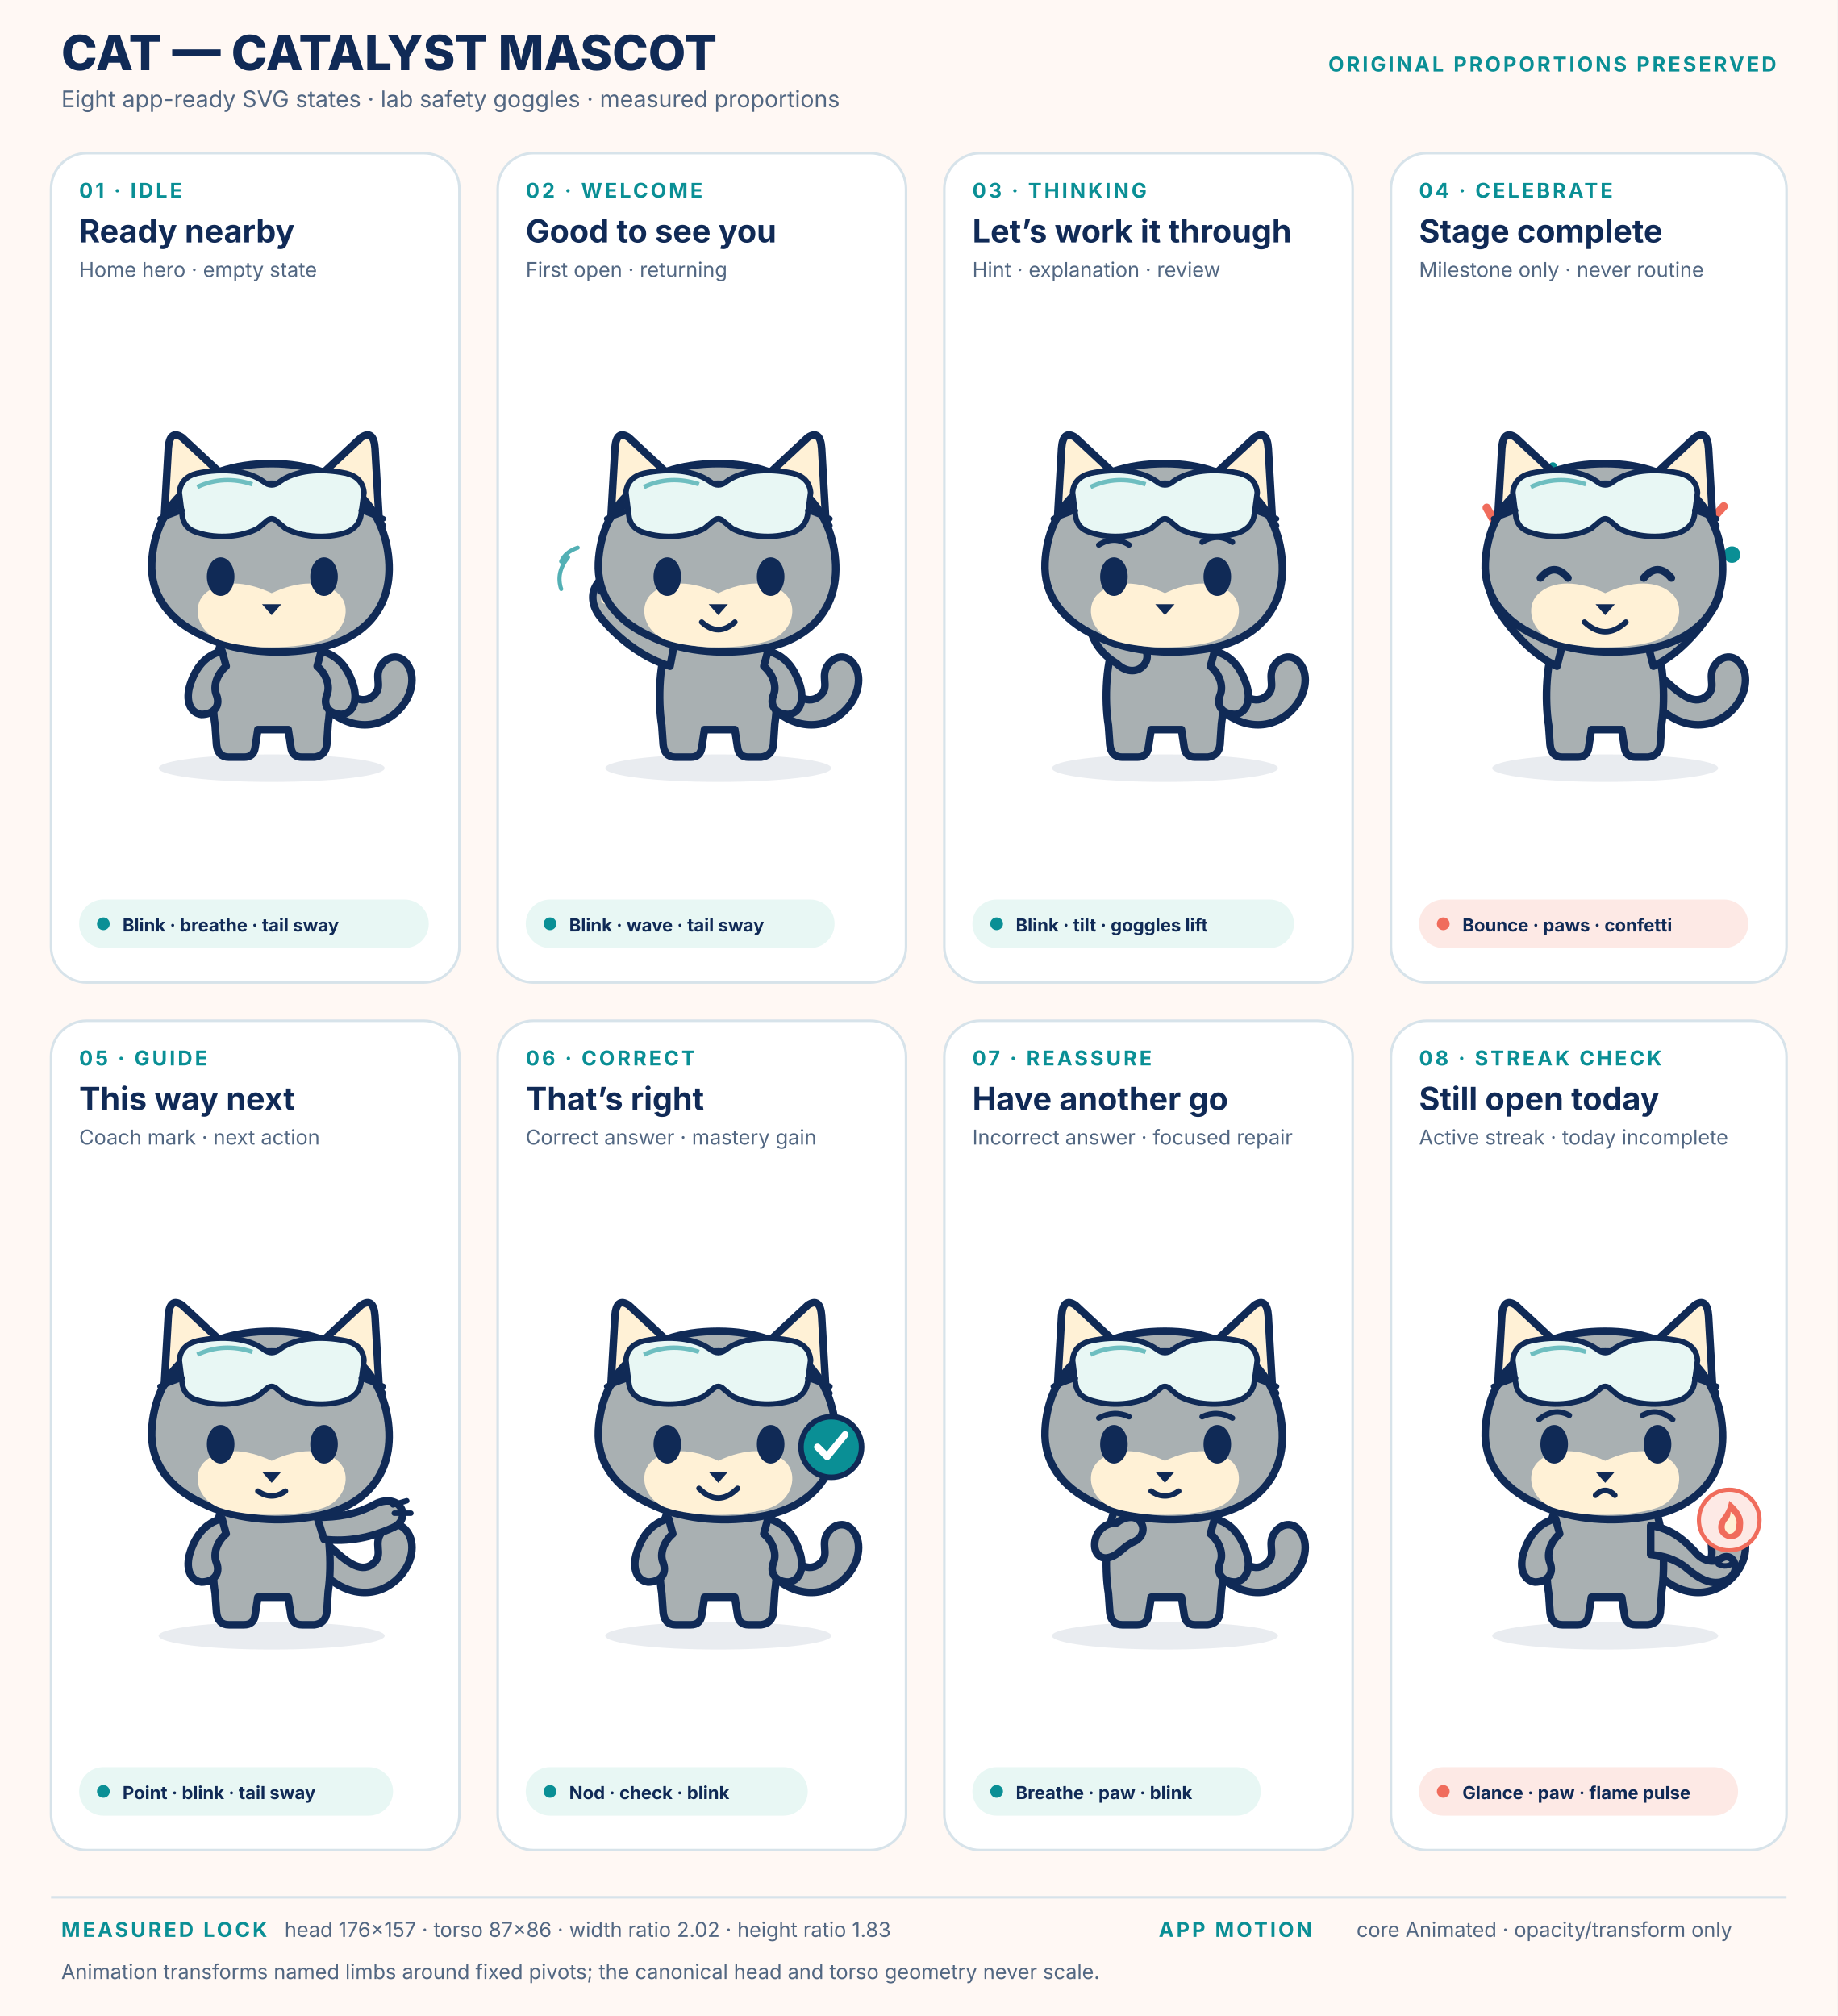
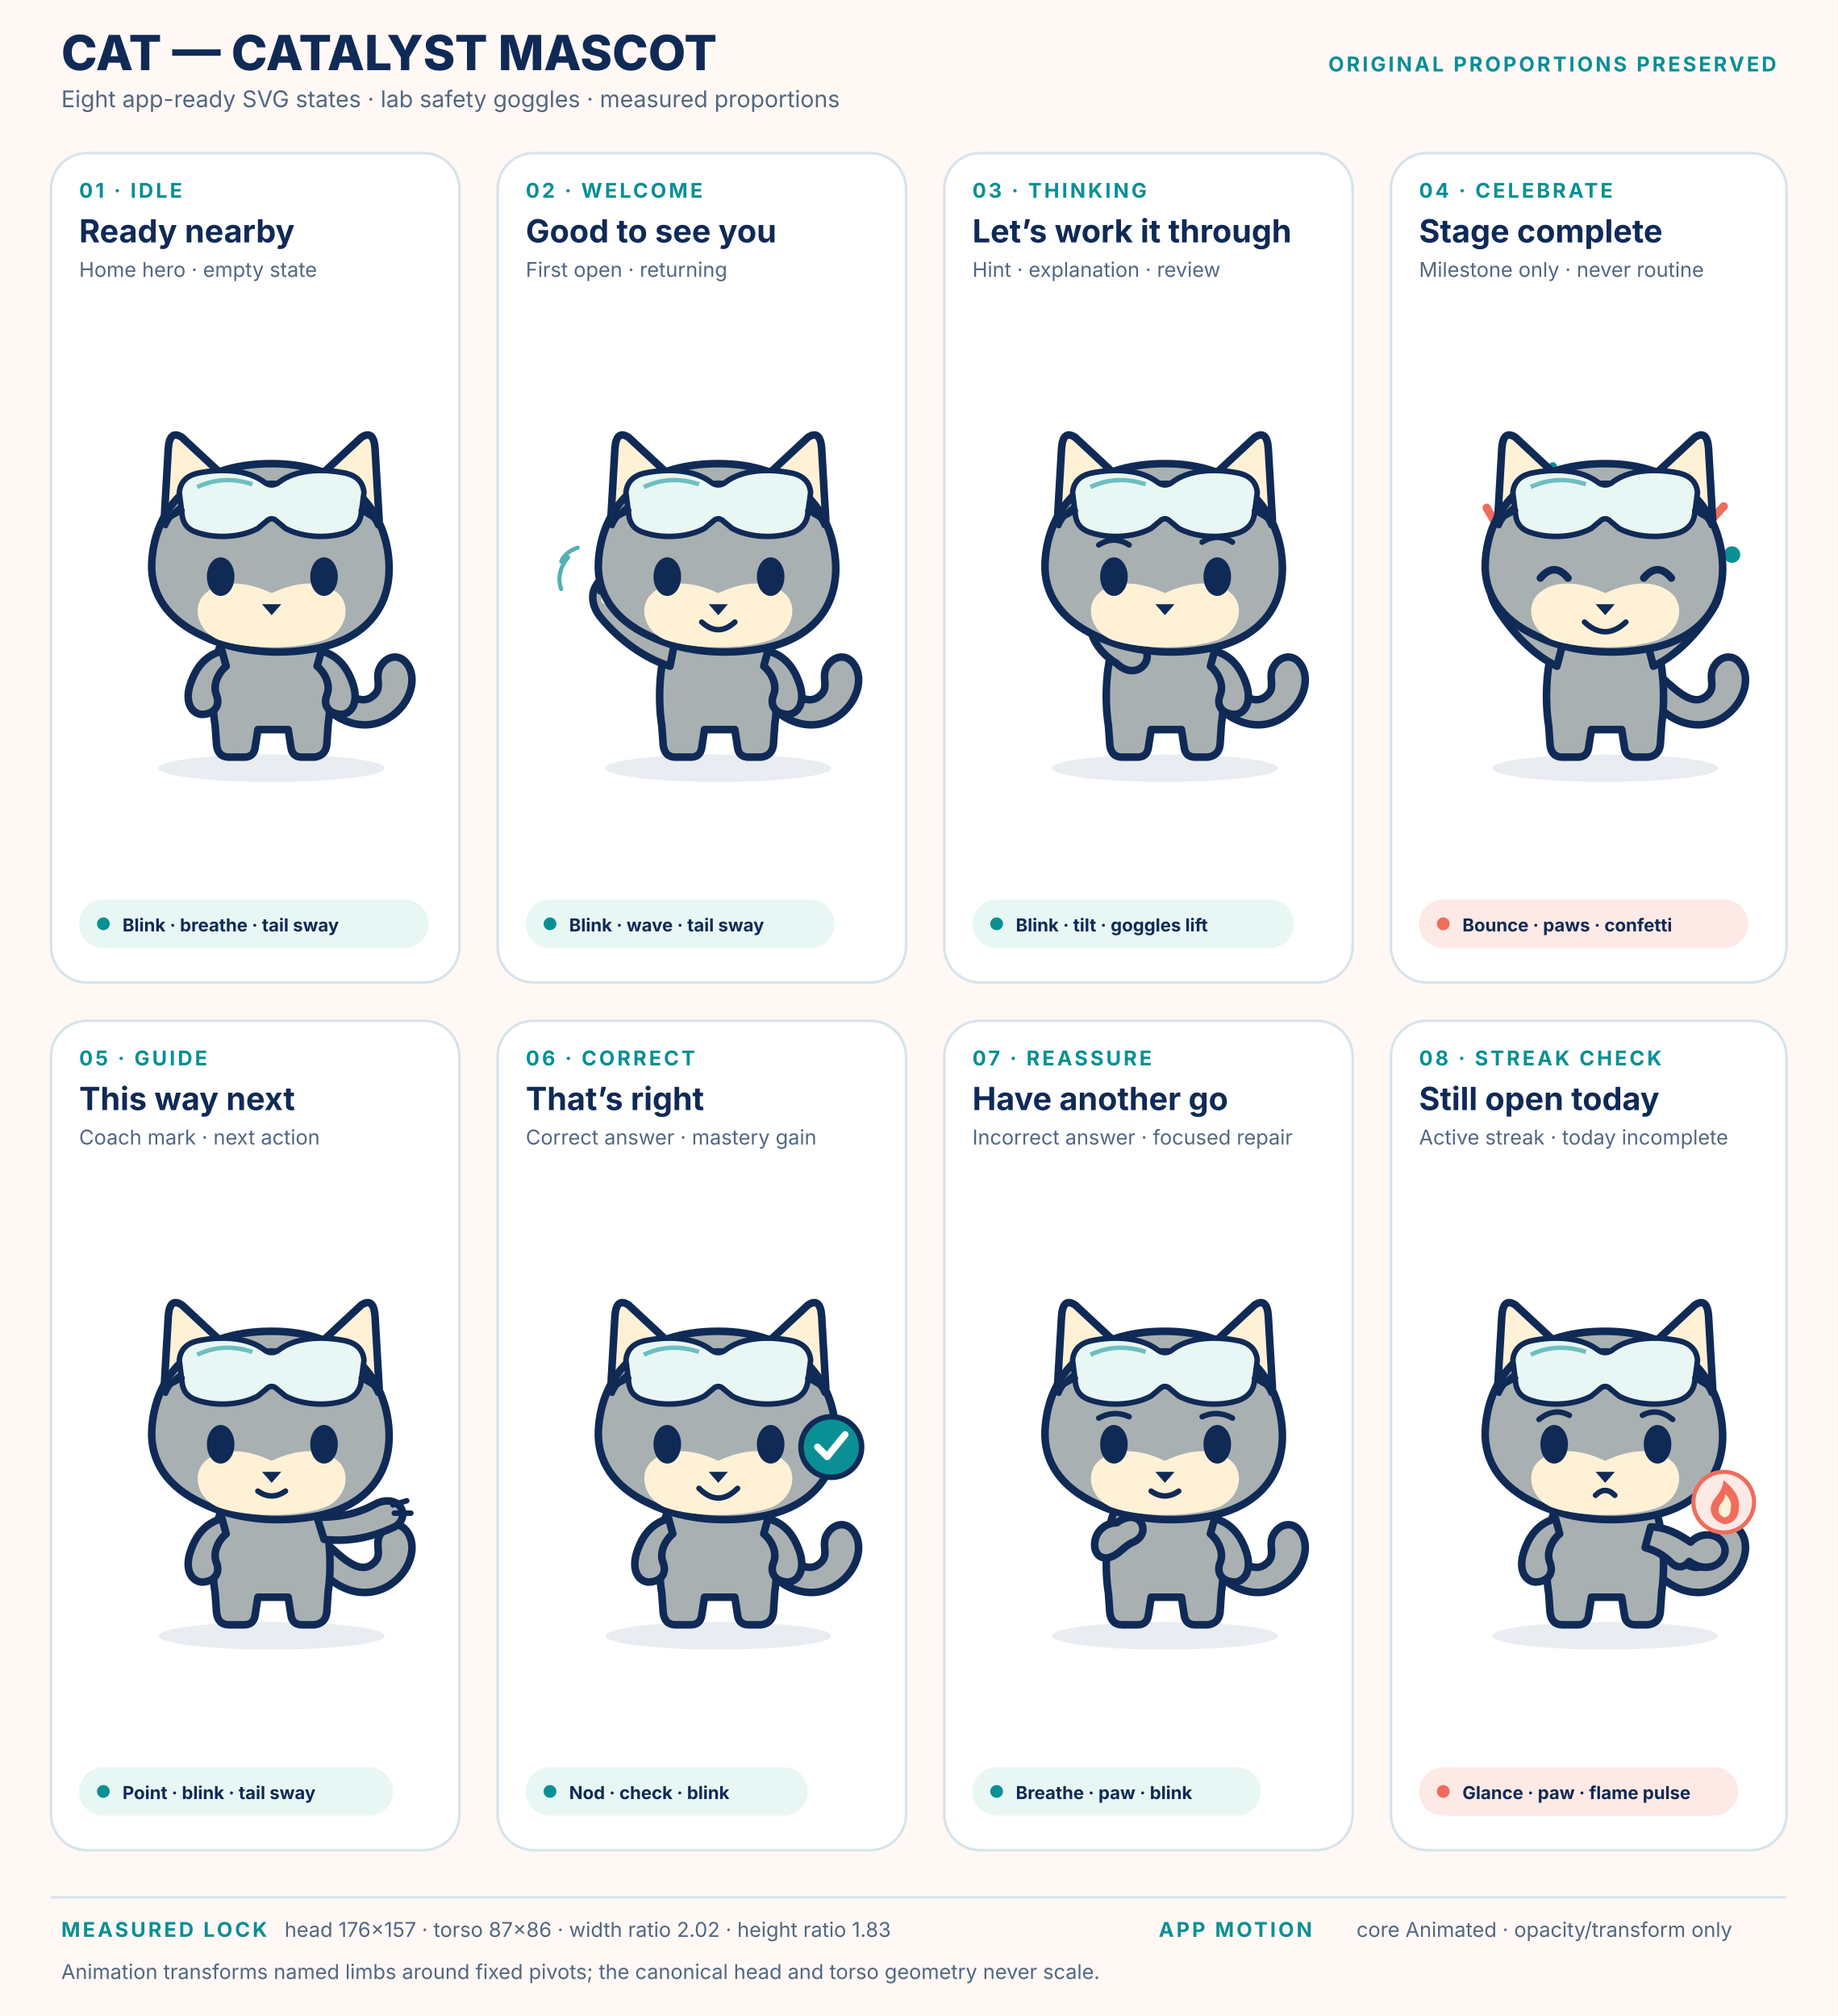
<svg xmlns="http://www.w3.org/2000/svg" xmlns:xlink="http://www.w3.org/1999/xlink" width="1440" height="1580" viewBox="0 0 1440 1580" role="img" aria-labelledby="title desc">
  <defs>
    <style>
      .outline{stroke:#102A56;stroke-width:5.5;stroke-linecap:round;stroke-linejoin:round}.fine{stroke:#102A56;stroke-width:4;stroke-linecap:round;stroke-linejoin:round}.label{font-family:Inter,ui-sans-serif,system-ui,-apple-system,sans-serif;fill:#102A56}.section{font-size:16px;font-weight:750;letter-spacing:.12em;fill:#0A8F95}.pose-title{font-size:25px;font-weight:750}.note{font-size:16px;fill:#526782}.chip-text{font-size:14px;font-weight:700}
      .blink{transform-box:fill-box;transform-origin:center;animation:blink 5.4s infinite}.tail-sway{transform-box:fill-box;transform-origin:15% 75%;animation:tail 2.9s ease-in-out infinite}.breathe{transform-box:fill-box;transform-origin:center bottom;animation:breathe 3.4s ease-in-out infinite}.wave{transform-box:fill-box;transform-origin:76% 84%;animation:wave 1.7s ease-in-out infinite}.think-head{transform-box:fill-box;transform-origin:52% 82%;animation:think 3.8s ease-in-out infinite}.goggles-lift{transform-box:fill-box;transform-origin:center;animation:goggles 3.8s ease-in-out infinite}.celebrate{transform-box:fill-box;transform-origin:center bottom;animation:bounce 2.25s ease-in-out infinite}.paw-left{transform-box:fill-box;transform-origin:78% 90%;animation:pawLeft 2.25s ease-in-out infinite}.paw-right{transform-box:fill-box;transform-origin:22% 90%;animation:pawRight 2.25s ease-in-out infinite}.confetti-a{animation:confettiA 2.25s ease-out infinite}.confetti-b{animation:confettiB 2.25s .18s ease-out infinite}.confetti-c{animation:confettiC 2.25s .34s ease-out infinite}.point-arm{transform-box:fill-box;transform-origin:18% 72%;animation:point 2.8s ease-in-out infinite}.nod-head{transform-box:fill-box;transform-origin:center bottom;animation:nod 3s ease-in-out infinite}.check-pop{transform-box:fill-box;transform-origin:center;animation:checkPop 3s ease-in-out infinite}.reassure-paw{transform-box:fill-box;transform-origin:72% 84%;animation:reassure 3.6s ease-in-out infinite}.streak-eyes{transform-box:fill-box;transform-origin:center;animation:glance 4s ease-in-out infinite}.streak-paw{transform-box:fill-box;transform-origin:70% 84%;animation:worryPaw 4s ease-in-out infinite}.flame-pulse{transform-box:fill-box;transform-origin:center bottom;animation:flamePulse 2.4s ease-in-out infinite}
      @keyframes blink{0%,43%,47%,100%{transform:scaleY(1)}45%{transform:scaleY(.08)}}@keyframes tail{0%,100%{transform:rotate(-4deg)}50%{transform:rotate(8deg)}}@keyframes breathe{0%,100%{transform:translateY(0)}50%{transform:translateY(-2px)}}@keyframes wave{0%,100%{transform:rotate(-10deg)}45%{transform:rotate(16deg)}}@keyframes think{0%,100%{transform:rotate(0) translateY(0)}45%,65%{transform:rotate(-4deg) translateY(-2px)}}@keyframes goggles{0%,100%{transform:translateY(0)}50%{transform:translateY(-3px)}}@keyframes bounce{0%,100%{transform:translateY(0)}34%{transform:translateY(-8px)}56%{transform:translateY(0)}}@keyframes pawLeft{0%,100%{transform:rotate(0)}34%{transform:rotate(-10deg)}}@keyframes pawRight{0%,100%{transform:rotate(0)}34%{transform:rotate(10deg)}}@keyframes confettiA{0%,16%{opacity:0;transform:translateY(12px)}34%{opacity:1}72%,100%{opacity:0;transform:translateY(-13px) rotate(28deg)}}@keyframes confettiB{0%,16%{opacity:0;transform:translateY(10px)}34%{opacity:1}72%,100%{opacity:0;transform:translate(-4px,-15px) rotate(-24deg)}}@keyframes confettiC{0%,16%{opacity:0;transform:translateY(10px)}34%{opacity:1}72%,100%{opacity:0;transform:translate(5px,-14px) rotate(22deg)}}@keyframes point{0%,22%,100%{transform:rotate(0)}38%{transform:rotate(-5deg)}54%{transform:rotate(1deg)}}@keyframes nod{0%,25%,100%{transform:rotate(0) translateY(0)}40%{transform:rotate(3deg) translateY(2px)}55%{transform:rotate(-1deg) translateY(0)}}@keyframes checkPop{0%,20%,100%{opacity:.78;transform:scale(.94)}38%,68%{opacity:1;transform:scale(1)}}@keyframes reassure{0%,100%{transform:translateY(0)}50%{transform:translateY(-2px)}}@keyframes glance{0%,24%,72%,100%{transform:translateX(0)}38%,58%{transform:translateX(3px)}}@keyframes worryPaw{0%,100%{transform:translateY(0)}42%,62%{transform:translateY(-2px)}}@keyframes flamePulse{0%,100%{opacity:.75;transform:translateY(0)}50%{opacity:1;transform:translateY(-2px)}}
      @media (prefers-reduced-motion:reduce){.blink,.tail-sway,.breathe,.wave,.think-head,.goggles-lift,.celebrate,.paw-left,.paw-right,.confetti-a,.confetti-b,.confetti-c,.point-arm,.nod-head,.check-pop,.reassure-paw,.streak-eyes,.streak-paw,.flame-pulse{animation:none!important}}
    </style>
    <g id="compact-head-shell">
      <path d="M58 83 L61 31 Q62 17 71 23 L100 50" fill="#FFF1D6" class="outline" />
      <path d="M214 83 L211 31 Q210 17 201 23 L172 50" fill="#FFF1D6" class="outline" />
      <path d="M136 42 C189 42 218 73 221 112 C224 150 199 172 163 177 C137 181 108 178 86 167 C60 155 48 136 49 114 C51 73 80 42 136 42Z" fill="#A9B0B2" class="outline" />
      <path d="M87 137 C98 126 117 127 136 136 C155 127 174 126 185 137 C194 146 190 164 174 170 C154 177 118 177 98 170 C82 164 78 146 87 137Z" fill="#FFF1D6" />
      <path d="M129 144 L143 144 L136 152Z" fill="#102A56" />
    </g>
    <g id="compact-goggles">
-       <path d="M55 87 C76 46 196 46 217 87" fill="none" class="fine" />
+       <path d="M59 87 C76 46 196 46 213 87" fill="none" class="fine" />
      <path d="M69 63 Q70 52 82 49 C101 45 119 47 130 55 Q136 60 142 55 C153 47 171 45 190 49 Q202 52 203 63 L201 78 Q200 88 190 92 C175 97 157 95 146 89 L140 84 Q136 80 132 84 L126 89 C115 95 97 97 82 92 Q72 89 71 79Z" fill="#E8F7F4" class="fine" />
-       <path d="M55 82 L71 76 M201 76 L217 82" fill="none" class="fine" />
+       <path d="M60 82 L71 76 M201 76 L211 82" fill="none" class="fine" />
      <path d="M82 59 Q101 50 122 57" fill="none" stroke="#0A8F95" stroke-width="3.2" opacity=".55" />
    </g>
    <g id="compact-body-core">
      <path d="M101 169 C110 164 123 163 136 163 C149 163 162 164 171 169 C178 181 180 211 177 231 L176 246 Q175 254 167 255 H158 Q151 255 150 248 L148 235 H126 L124 248 Q123 255 116 255 H105 Q97 255 96 246 L95 232 C92 214 93 183 101 169Z" fill="#A9B0B2" class="outline" />
    </g>
    <g id="compact-tail">
      <path d="M174 218 C191 235 213 236 228 221 C238 211 241 196 234 187 C228 179 218 182 214 191 C211 199 217 205 209 211 C200 218 189 208 178 198Z" fill="#A9B0B2" class="outline" />
    </g>
    <g id="compact-eyes" fill="#102A56">
      <ellipse cx="99" cy="124" rx="10" ry="14" />
      <ellipse cx="174" cy="124" rx="10" ry="14" />
    </g>
  </defs>
  <rect width="1440" height="1580" fill="#FFF8F4" />
  <g class="label">
    <text x="48" y="55" font-size="38" font-weight="800">CAT — CATALYST MASCOT</text>
    <text x="48" y="84" font-size="18" fill="#526782">Eight app-ready SVG states · lab safety goggles · measured proportions</text>
    <text x="1392" y="56" text-anchor="end" class="section">ORIGINAL PROPORTIONS PRESERVED</text>
  </g>
  <g fill="#FFFFFF" stroke="#D7E3EA" stroke-width="2">
    <rect x="40" y="120" width="320" height="650" rx="28" />
    <rect x="390" y="120" width="320" height="650" rx="28" />
    <rect x="740" y="120" width="320" height="650" rx="28" />
    <rect x="1090" y="120" width="310" height="650" rx="28" />
    <rect x="40" y="800" width="320" height="650" rx="28" />
    <rect x="390" y="800" width="320" height="650" rx="28" />
    <rect x="740" y="800" width="320" height="650" rx="28" />
    <rect x="1090" y="800" width="310" height="650" rx="28" />
  </g>
  <g id="pose-idle" transform="translate(62 145)">
    <g class="label">
      <text y="10" class="section">01 · IDLE</text>
      <text y="45" class="pose-title">Ready nearby</text>
      <text y="72" class="note">Home hero · empty state</text>
    </g>
    <g transform="translate(4 173) scale(1.08)">
      <ellipse cx="136" cy="263" rx="82" ry="10" fill="#102A56" opacity=".09" />
      <g class="tail-sway">
        <use xlink:href="#compact-tail" />
      </g>
      <g class="breathe">
        <use xlink:href="#compact-body-core" />
        <path d="M100 178 C88 181 81 190 77 202 C73 214 77 223 85 224 C94 224 99 218 96 210 C93 203 97 194 103 189Z" fill="#A9B0B2" class="outline" />
        <path d="M172 178 C184 181 191 190 195 202 C199 214 195 223 187 224 C178 224 173 218 176 210 C179 203 175 194 169 189Z" fill="#A9B0B2" class="outline" />
      </g>
      <use xlink:href="#compact-head-shell" />
      <g class="blink">
        <use xlink:href="#compact-eyes" />
      </g>
      <use xlink:href="#compact-goggles" />
    </g>
    <g transform="translate(0 560)">
      <rect width="274" height="38" rx="19" fill="#E8F7F4" />
      <circle cx="19" cy="19" r="5" fill="#0A8F95" />
      <text x="34" y="25" class="label chip-text">Blink · breathe · tail sway</text>
    </g>
  </g>
  <g id="pose-welcome" transform="translate(412 145)">
    <g class="label">
      <text y="10" class="section">02 · WELCOME</text>
      <text y="45" class="pose-title">Good to see you</text>
      <text y="72" class="note">First open · returning</text>
    </g>
    <g transform="translate(4 173) scale(1.08)">
      <ellipse cx="136" cy="263" rx="82" ry="10" fill="#102A56" opacity=".09" />
      <g class="tail-sway">
        <use xlink:href="#compact-tail" />
      </g>
      <use xlink:href="#compact-body-core" />
      <path d="M172 178 C184 181 191 190 195 202 C199 214 195 223 187 224 C178 224 173 218 176 210 C179 203 175 194 169 189Z" fill="#A9B0B2" class="outline" />
      <g class="wave">
        <path d="M101 189 C84 184 65 171 51 154 C45 147 43 138 47 131 C51 123 61 121 68 127 C74 132 75 141 82 148 C90 156 98 160 106 163Z" fill="#A9B0B2" class="outline" />
        <circle cx="50" cy="135" r="2" fill="#102A56" />
        <circle cx="55" cy="131" r="2" fill="#102A56" />
        <circle cx="60" cy="135" r="2" fill="#102A56" />
        <ellipse cx="55" cy="141" rx="4" ry="3" fill="#FFF1D6" />
      </g>
      <use xlink:href="#compact-head-shell" />
      <g class="blink">
        <use xlink:href="#compact-eyes" />
      </g>
      <path d="M124 157 Q136 168 148 157" fill="none" class="fine" />
      <use xlink:href="#compact-goggles" />
      <path d="M27 110 Q18 121 22 133 M34 103 Q25 106 22 113" fill="none" stroke="#0A8F95" stroke-width="3" stroke-linecap="round" opacity=".7" />
    </g>
    <g transform="translate(0 560)">
      <rect width="242" height="38" rx="19" fill="#E8F7F4" />
      <circle cx="19" cy="19" r="5" fill="#0A8F95" />
      <text x="34" y="25" class="label chip-text">Blink · wave · tail sway</text>
    </g>
  </g>
  <g id="pose-thinking" transform="translate(762 145)">
    <g class="label">
      <text y="10" class="section">03 · THINKING</text>
      <text y="45" class="pose-title">Let’s work it through</text>
      <text y="72" class="note">Hint · explanation · review</text>
    </g>
    <g transform="translate(4 173) scale(1.08)">
      <ellipse cx="136" cy="263" rx="82" ry="10" fill="#102A56" opacity=".09" />
      <g class="tail-sway">
        <use xlink:href="#compact-tail" />
      </g>
      <use xlink:href="#compact-body-core" />
      <path d="M172 178 C184 181 191 190 195 202 C199 214 195 223 187 224 C178 224 173 218 176 210 C179 203 175 194 169 189Z" fill="#A9B0B2" class="outline" />
      <path d="M101 187 C91 181 84 172 82 162 C80 154 85 148 93 147 C101 146 106 152 106 159 C106 166 111 169 117 172 C124 176 125 184 120 189 C115 194 107 193 101 187Z" fill="#A9B0B2" class="outline" />
      <g class="think-head">
        <use xlink:href="#compact-head-shell" />
        <g class="blink">
          <use xlink:href="#compact-eyes" />
        </g>
        <path d="M88 101 Q99 94 110 101 M163 99 Q174 92 185 99" fill="none" class="fine" />
        <g class="goggles-lift">
          <use xlink:href="#compact-goggles" />
        </g>
      </g>
    </g>
    <g transform="translate(0 560)">
      <rect width="252" height="38" rx="19" fill="#E8F7F4" />
      <circle cx="19" cy="19" r="5" fill="#0A8F95" />
      <text x="34" y="25" class="label chip-text">Blink · tilt · goggles lift</text>
    </g>
  </g>
  <g id="pose-celebrate" transform="translate(1112 145)">
    <g class="label">
      <text y="10" class="section">04 · CELEBRATE</text>
      <text y="45" class="pose-title">Stage complete</text>
      <text y="72" class="note">Milestone only · never routine</text>
    </g>
    <g transform="translate(-1 173) scale(1.08)">
      <ellipse cx="136" cy="263" rx="82" ry="10" fill="#102A56" opacity=".09" />
      <g>
        <path class="confetti-a" d="M58 88 l-8 -14" stroke="#F06C5C" stroke-width="6" stroke-linecap="round" />
        <path class="confetti-b" d="M96 61 l2 -17" stroke="#0A8F95" stroke-width="6" stroke-linecap="round" />
        <path class="confetti-c" d="M211 85 l11 -12" stroke="#F06C5C" stroke-width="6" stroke-linecap="round" />
        <circle class="confetti-b" cx="228" cy="108" r="6" fill="#0A8F95" />
      </g>
      <g class="tail-sway">
        <use xlink:href="#compact-tail" />
      </g>
      <g class="celebrate">
        <use xlink:href="#compact-body-core" />
        <g class="paw-left">
          <path d="M101 189 C84 181 69 165 58 148 C53 140 51 132 55 126 C59 119 68 119 74 125 C79 131 80 139 87 147 C94 155 101 159 108 162Z" fill="#A9B0B2" class="outline" />
          <circle cx="59" cy="132" r="2" fill="#102A56" />
          <circle cx="64" cy="128" r="2" fill="#102A56" />
          <circle cx="69" cy="132" r="2" fill="#102A56" />
        </g>
        <g class="paw-right">
          <path d="M171 189 C188 181 203 165 214 148 C219 140 221 132 217 126 C213 119 204 119 198 125 C193 131 192 139 185 147 C178 155 171 159 164 162Z" fill="#A9B0B2" class="outline" />
          <circle cx="213" cy="132" r="2" fill="#102A56" />
          <circle cx="208" cy="128" r="2" fill="#102A56" />
          <circle cx="203" cy="132" r="2" fill="#102A56" />
        </g>
        <use xlink:href="#compact-head-shell" />
        <g fill="none" stroke="#102A56" stroke-width="5.5" stroke-linecap="round">
          <path d="M89 125 Q99 113 109 125" />
          <path d="M164 125 Q174 113 184 125" />
        </g>
        <path d="M121 157 Q136 171 151 157" fill="none" class="fine" />
        <use xlink:href="#compact-goggles" />
      </g>
    </g>
    <g transform="translate(0 560)">
      <rect width="258" height="38" rx="19" fill="#FDE9E5" />
      <circle cx="19" cy="19" r="5" fill="#F06C5C" />
      <text x="34" y="25" class="label chip-text">Bounce · paws · confetti</text>
    </g>
  </g>
  <g id="pose-guide" transform="translate(62 825)">
    <g class="label">
      <text y="10" class="section">05 · GUIDE</text>
      <text y="45" class="pose-title">This way next</text>
      <text y="72" class="note">Coach mark · next action</text>
    </g>
    <g transform="translate(4 173) scale(1.08)">
      <ellipse cx="136" cy="263" rx="82" ry="10" fill="#102A56" opacity=".09" />
      <g class="tail-sway">
        <use xlink:href="#compact-tail" />
      </g>
      <use xlink:href="#compact-body-core" />
      <path d="M100 178 C88 181 81 190 77 202 C73 214 77 223 85 224 C94 224 99 218 96 210 C93 203 97 194 103 189Z" fill="#A9B0B2" class="outline" />
      <g class="point-arm">
        <path d="M169 177 C184 177 197 175 210 168 C217 164 225 164 229 169 C233 174 231 181 225 184 C208 192 191 195 174 193Z" fill="#A9B0B2" class="outline" />
        <path d="M224 168 L234 165 M225 174 L237 174" fill="none" class="fine" />
      </g>
      <use xlink:href="#compact-head-shell" />
      <g class="blink">
        <use xlink:href="#compact-eyes" />
      </g>
      <path d="M126 158 Q136 165 146 158" fill="none" class="fine" />
      <use xlink:href="#compact-goggles" />
    </g>
    <g transform="translate(0 560)">
      <rect width="246" height="38" rx="19" fill="#E8F7F4" />
      <circle cx="19" cy="19" r="5" fill="#0A8F95" />
      <text x="34" y="25" class="label chip-text">Point · blink · tail sway</text>
    </g>
  </g>
  <g id="pose-correct" transform="translate(412 825)">
    <g class="label">
      <text y="10" class="section">06 · CORRECT</text>
      <text y="45" class="pose-title">That’s right</text>
      <text y="72" class="note">Correct answer · mastery gain</text>
    </g>
    <g transform="translate(4 173) scale(1.08)">
      <ellipse cx="136" cy="263" rx="82" ry="10" fill="#102A56" opacity=".09" />
      <g class="tail-sway">
        <use xlink:href="#compact-tail" />
      </g>
      <use xlink:href="#compact-body-core" />
      <path d="M100 178 C88 181 81 190 77 202 C73 214 77 223 85 224 C94 224 99 218 96 210 C93 203 97 194 103 189Z" fill="#A9B0B2" class="outline" />
      <path d="M172 178 C184 181 191 190 195 202 C199 214 195 223 187 224 C178 224 173 218 176 210 C179 203 175 194 169 189Z" fill="#A9B0B2" class="outline" />
      <g class="nod-head">
        <use xlink:href="#compact-head-shell" />
        <g class="blink">
          <use xlink:href="#compact-eyes" />
        </g>
        <path d="M122 156 Q136 170 150 156" fill="none" class="fine" />
        <use xlink:href="#compact-goggles" />
      </g>
      <g class="check-pop">
        <circle cx="218" cy="126" r="22" fill="#0A8F95" stroke="#102A56" stroke-width="4" />
        <path d="M208 126 L215 133 L228 117" fill="none" stroke="#FFFFFF" stroke-width="5" stroke-linecap="round" stroke-linejoin="round" />
      </g>
    </g>
    <g transform="translate(0 560)">
      <rect width="221" height="38" rx="19" fill="#E8F7F4" />
      <circle cx="19" cy="19" r="5" fill="#0A8F95" />
      <text x="34" y="25" class="label chip-text">Nod · check · blink</text>
    </g>
  </g>
  <g id="pose-reassure" transform="translate(762 825)">
    <g class="label">
      <text y="10" class="section">07 · REASSURE</text>
      <text y="45" class="pose-title">Have another go</text>
      <text y="72" class="note">Incorrect answer · focused repair</text>
    </g>
    <g transform="translate(4 173) scale(1.08)">
      <ellipse cx="136" cy="263" rx="82" ry="10" fill="#102A56" opacity=".09" />
      <g class="tail-sway">
        <use xlink:href="#compact-tail" />
      </g>
      <g class="breathe">
        <use xlink:href="#compact-body-core" />
      </g>
      <path d="M172 178 C184 181 191 190 195 202 C199 214 195 223 187 224 C178 224 173 218 176 210 C179 203 175 194 169 189Z" fill="#A9B0B2" class="outline" />
      <g class="reassure-paw">
        <path d="M101 181 C92 181 85 188 85 197 C85 204 90 208 96 206 C103 204 106 198 113 195 C120 192 122 185 118 180 C114 175 106 177 101 181Z" fill="#A9B0B2" class="outline" />
      </g>
      <use xlink:href="#compact-head-shell" />
      <g class="blink">
        <use xlink:href="#compact-eyes" />
      </g>
      <path d="M88 105 Q99 99 110 104 M163 104 Q174 99 185 105" fill="none" class="fine" />
      <path d="M126 158 Q136 165 146 158" fill="none" class="fine" />
      <use xlink:href="#compact-goggles" />
    </g>
    <g transform="translate(0 560)">
      <rect width="226" height="38" rx="19" fill="#E8F7F4" />
      <circle cx="19" cy="19" r="5" fill="#0A8F95" />
      <text x="34" y="25" class="label chip-text">Breathe · paw · blink</text>
    </g>
  </g>
  <g id="pose-streak" transform="translate(1112 825)">
    <g class="label">
      <text y="10" class="section">08 · STREAK CHECK</text>
      <text y="45" class="pose-title">Still open today</text>
      <text y="72" class="note">Active streak · today incomplete</text>
    </g>
    <g transform="translate(-1 173) scale(1.08)">
      <ellipse cx="136" cy="263" rx="82" ry="10" fill="#102A56" opacity=".09" />
      <use xlink:href="#compact-tail" />
      <use xlink:href="#compact-body-core" />
      <path d="M100 178 C88 181 81 190 77 202 C73 214 77 223 85 224 C94 224 99 218 96 210 C93 203 97 194 103 189Z" fill="#A9B0B2" class="outline" />
      <g class="streak-paw">
-         <path d="M169 183 C184 185 194 194 203 204 C208 209 215 210 220 207 C224 204 229 206 230 211 C232 217 227 222 220 224 C210 226 201 219 194 213 C186 207 178 205 169 204Z" fill="#A9B0B2" class="outline" />
-         <path d="M218 211 Q224 214 229 210" fill="none" class="fine" />
-         <g class="flame-pulse">
-           <circle cx="226" cy="179" r="22" fill="#FDE9E5" stroke="#F06C5C" stroke-width="3" />
-           <path d="M226 193 C218 191 216 184 220 178 C223 174 225 171 226 165 C232 170 237 176 236 183 C236 190 232 193 226 193Z" fill="#F06C5C" />
-           <path d="M226 189 C222 187 222 183 224 180 C226 178 227 176 227 173 C231 176 232 180 231 183 C231 187 229 189 226 189Z" fill="#FFF1D6" />
-         </g>
+         <path d="M169 184 C180 184 189 189 198 195 C202 191 207 189 213 190 C219 191 223 196 223 201 C223 207 218 212 212 213 C206 214 201 212 197 209 C193 214 188 214 184 210 C178 204 172 201 165 199Z" fill="#A9B0B2" class="outline" />
      </g>
      <use xlink:href="#compact-head-shell" />
      <g class="streak-eyes">
        <use xlink:href="#compact-eyes" />
      </g>
      <path d="M88 106 Q99 97 110 103 M163 103 Q174 97 185 106" fill="none" class="fine" />
      <path d="M129 161 Q136 154 143 161" fill="none" class="fine" />
      <use xlink:href="#compact-goggles" />
+       <g class="flame-pulse">
+         <circle cx="222" cy="166" r="22" fill="#FDE9E5" stroke="#F06C5C" stroke-width="3" />
+         <path d="M222 182 C213 179 210 171 215 164 C218 160 221 157 222 150 C229 156 234 162 233 170 C233 178 228 182 222 182Z" fill="#F06C5C" />
+         <path d="M222 177 C218 175 217 171 220 167 C222 165 223 163 223 160 C227 164 228 167 227 171 C227 175 225 177 222 177Z" fill="#FFF1D6" />
+       </g>
    </g>
    <g transform="translate(0 560)">
      <rect width="250" height="38" rx="19" fill="#FDE9E5" />
      <circle cx="19" cy="19" r="5" fill="#F06C5C" />
      <text x="34" y="25" class="label chip-text">Glance · paw · flame pulse</text>
    </g>
  </g>
  <line x1="40" x2="1400" y1="1487" y2="1487" stroke="#D7E3EA" stroke-width="2" />
  <g class="label" transform="translate(48 1518)">
    <text class="section">MEASURED LOCK</text>
    <text class="note" x="175">head 176×157 · torso 87×86 · width ratio 2.02 · height ratio 1.83</text>
    <text class="section" x="860">APP MOTION</text>
    <text class="note" x="1015">core Animated · opacity/transform only</text>
    <text class="note" y="33">Animation transforms named limbs around fixed pivots; the canonical head and torso geometry never scale.</text>
  </g>
</svg>
